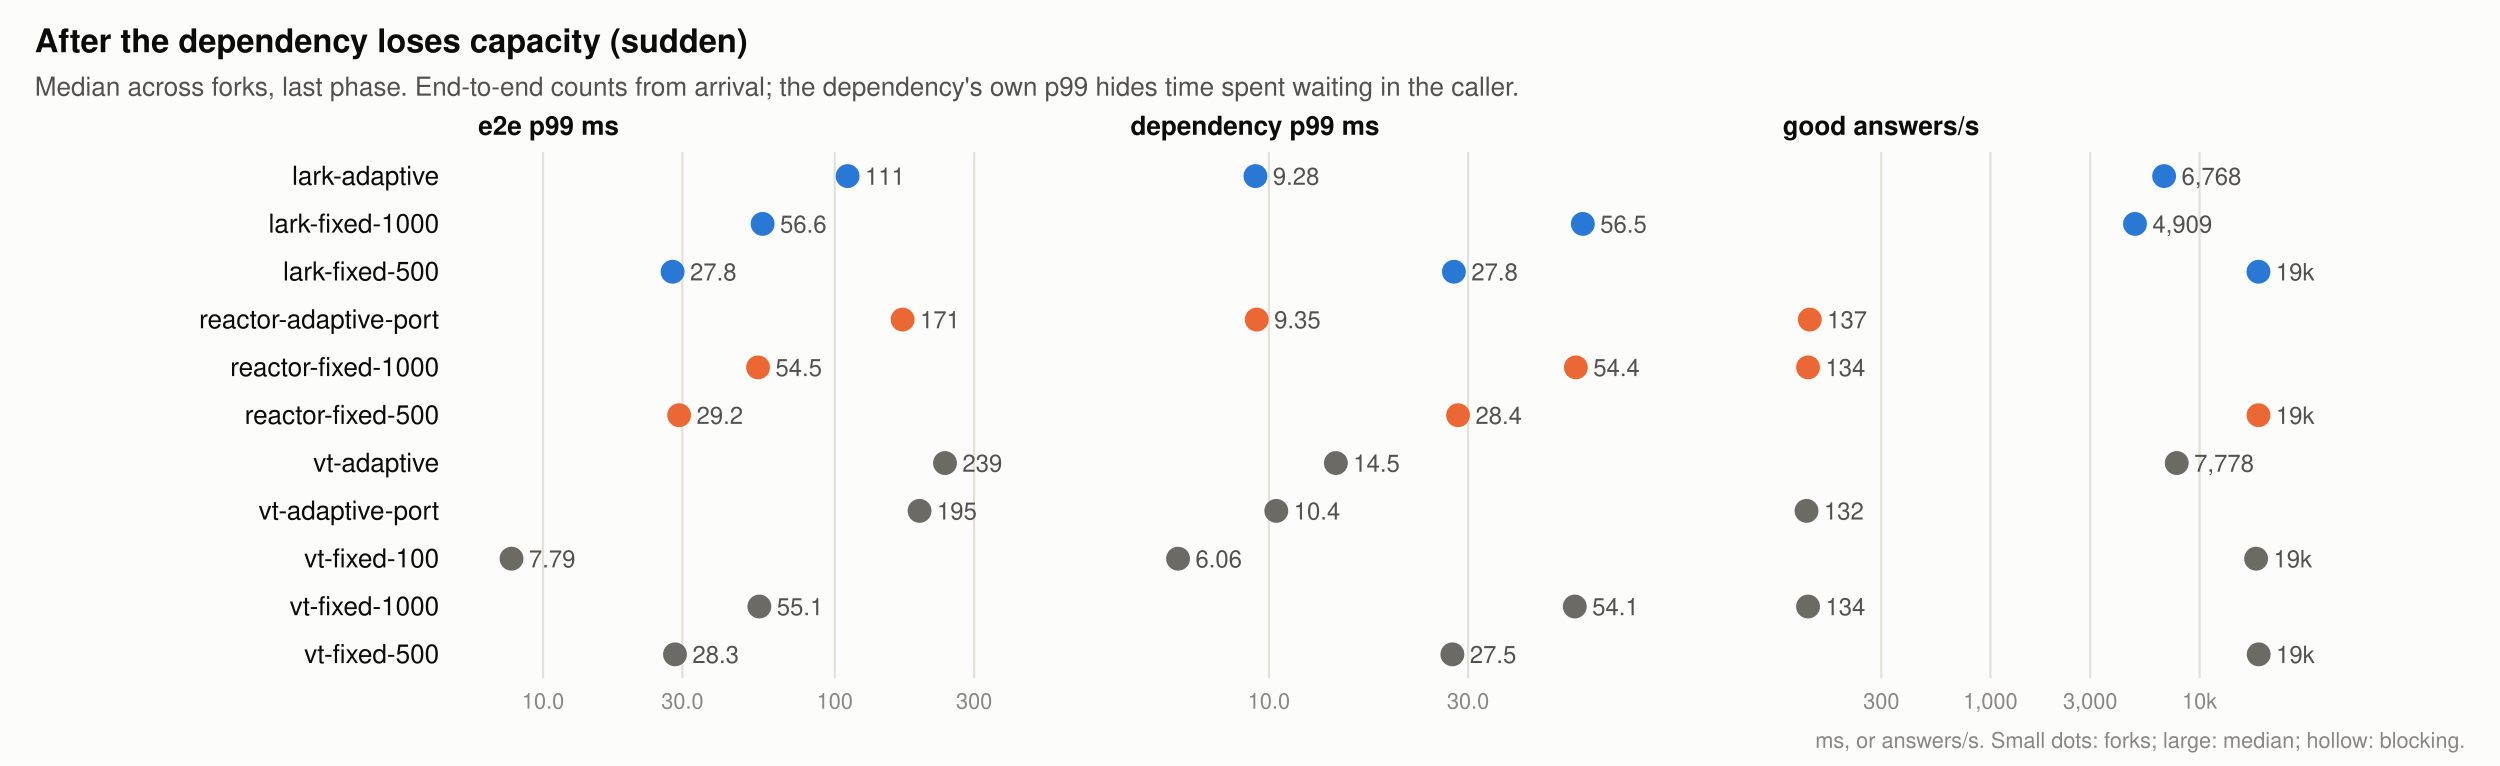
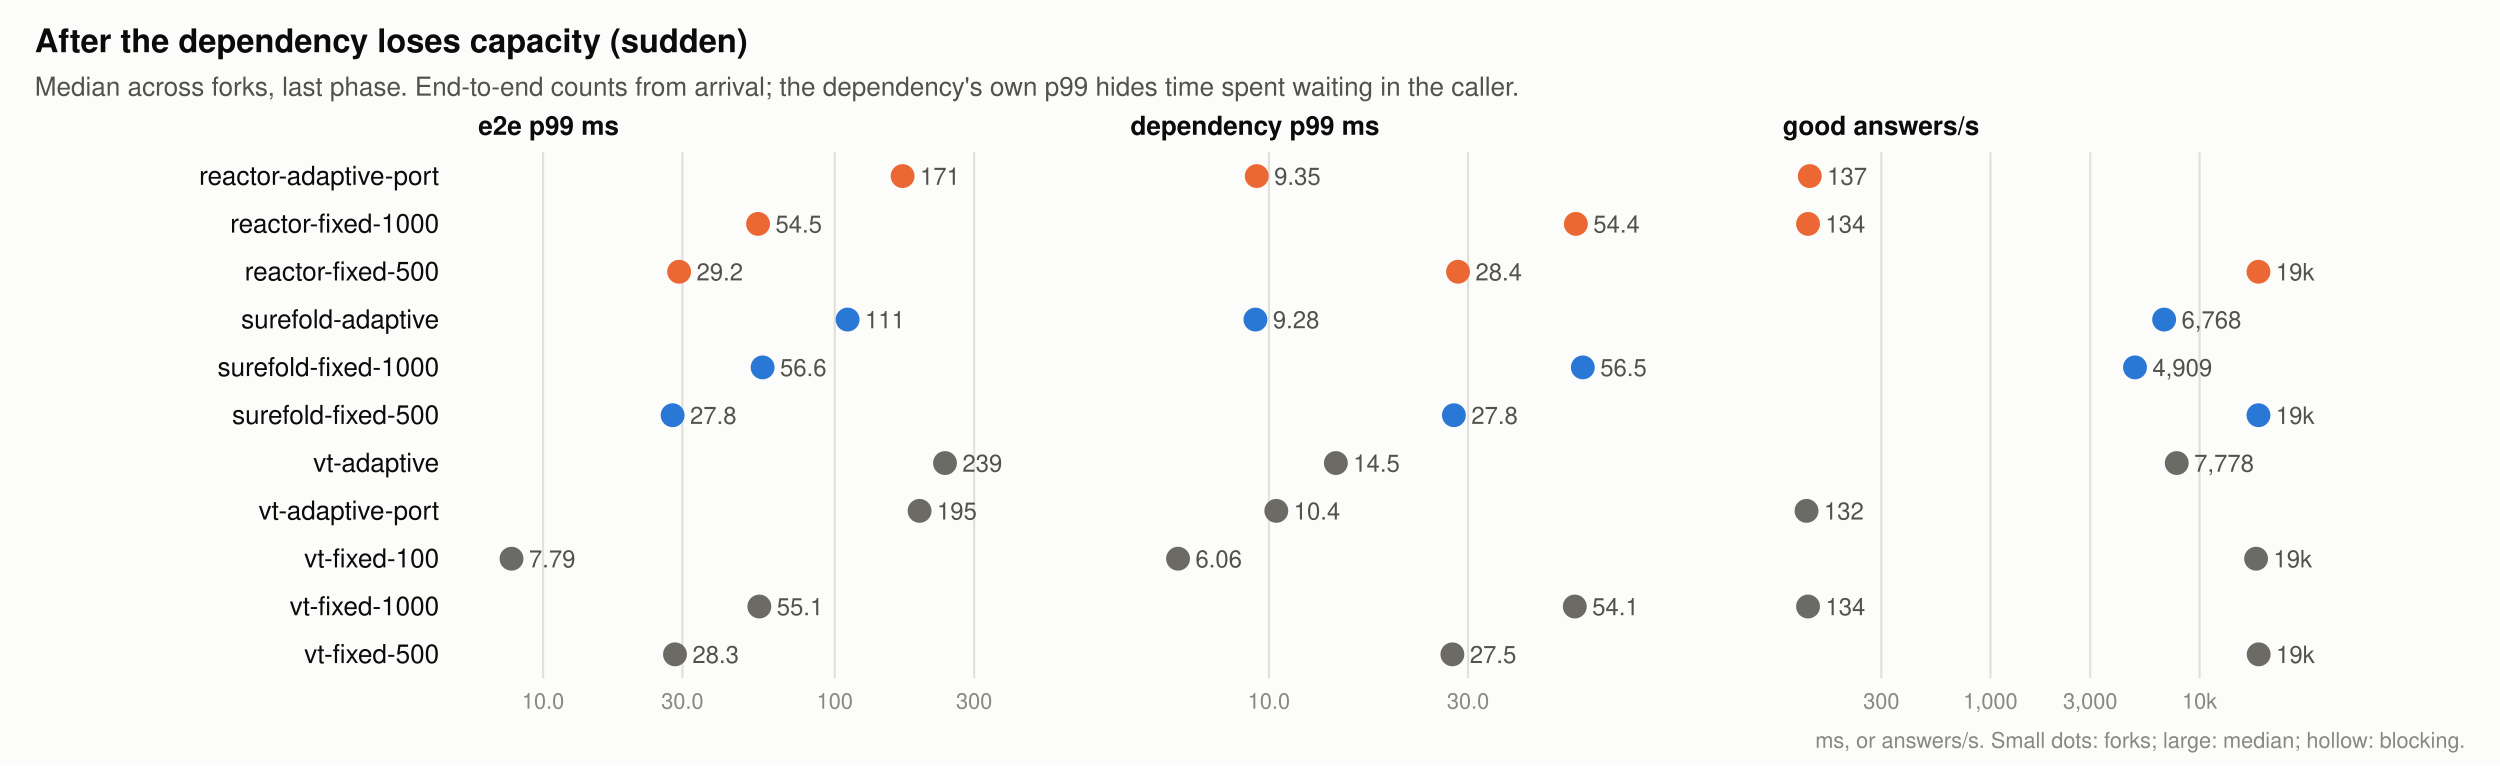
<svg xmlns="http://www.w3.org/2000/svg" viewBox="0 0 1150 352" width="1150" height="352" role="img" aria-label="After the dependency loses capacity (sudden)">
  <style>
text { font-family: -apple-system, BlinkMacSystemFont, "Segoe UI", Helvetica, Arial, sans-serif; }
.bg { fill: #fcfcfb; } .t1 { fill: #0b0b0b; } .t2 { fill: #52514e; } .mu { fill: #898781; }
.grid { stroke: #e1e0d9; stroke-width: 1; }
- .jdk { fill: #6b6a65; stroke: #6b6a65; } .lark { fill: #2a78d6; stroke: #2a78d6; }
+ .jdk { fill: #6b6a65; stroke: #6b6a65; } .surefold { fill: #2a78d6; stroke: #2a78d6; }
.reactor { fill: #eb6834; stroke: #eb6834; } .pekko { fill: #1baf7a; stroke: #1baf7a; }
.hollow { fill: #fcfcfb; stroke-width: 2; }
@media (prefers-color-scheme: dark) {
  .bg { fill: #1a1a19; } .t1 { fill: #f0efec; } .t2 { fill: #c3c2b7; } .grid { stroke: #2c2c2a; }
-   .jdk { fill: #a8a79f; stroke: #a8a79f; } .lark { fill: #3987e5; stroke: #3987e5; }
+   .jdk { fill: #a8a79f; stroke: #a8a79f; } .surefold { fill: #3987e5; stroke: #3987e5; }
  .reactor { fill: #d95926; stroke: #d95926; } .pekko { fill: #199e70; stroke: #199e70; }
  .hollow { fill: #1a1a19; }
}
</style>
  <rect class="bg" width="1150" height="352" />
  <text class="t1" x="16" y="24" font-size="15" font-weight="600">After the dependency loses capacity (sudden)</text>
  <text class="t2" x="16" y="44" font-size="12">Median across forks, last phase. End-to-end counts from arrival; the dependency's own p99 hides time spent waiting in the caller.</text>
  <text class="t1" x="220" y="62" font-size="12" font-weight="600">e2e p99 ms</text>
  <line class="grid" x1="249.8" y1="70" x2="249.8" y2="312" />
  <text class="mu" x="249.8" y="326" font-size="10" text-anchor="middle">10.0</text>
  <line class="grid" x1="313.9" y1="70" x2="313.9" y2="312" />
  <text class="mu" x="313.9" y="326" font-size="10" text-anchor="middle">30.0</text>
  <line class="grid" x1="384.0" y1="70" x2="384.0" y2="312" />
  <text class="mu" x="384.0" y="326" font-size="10" text-anchor="middle">100</text>
  <line class="grid" x1="448.1" y1="70" x2="448.1" y2="312" />
  <text class="mu" x="448.1" y="326" font-size="10" text-anchor="middle">300</text>
-   <text class="t1" x="202" y="85.0" font-size="12" text-anchor="end">lark-adaptive</text>
-   <line class="lark" x1="389.9" y1="81.0" x2="389.9" y2="81.0" stroke-width="2" opacity="0.5" />
-   <circle class="lark" cx="389.9" cy="81.0" r="2" opacity="0.7" />
-   <circle class="lark" cx="389.9" cy="81.0" r="5" />
-   <text class="t2" x="397.9" y="85.0" font-size="11">111</text>
-   <text class="t1" x="202" y="107.0" font-size="12" text-anchor="end">lark-fixed-1000</text>
-   <line class="lark" x1="350.8" y1="103.0" x2="350.8" y2="103.0" stroke-width="2" opacity="0.5" />
-   <circle class="lark" cx="350.8" cy="103.0" r="2" opacity="0.7" />
-   <circle class="lark" cx="350.8" cy="103.0" r="5" />
-   <text class="t2" x="358.8" y="107.0" font-size="11">56.6</text>
-   <text class="t1" x="202" y="129.0" font-size="12" text-anchor="end">lark-fixed-500</text>
-   <line class="lark" x1="309.4" y1="125.0" x2="309.4" y2="125.0" stroke-width="2" opacity="0.5" />
-   <circle class="lark" cx="309.4" cy="125.0" r="2" opacity="0.7" />
-   <circle class="lark" cx="309.4" cy="125.0" r="5" />
-   <text class="t2" x="317.4" y="129.0" font-size="11">27.8</text>
-   <text class="t1" x="202" y="151.0" font-size="12" text-anchor="end">reactor-adaptive-port</text>
-   <line class="reactor" x1="415.2" y1="147.0" x2="415.2" y2="147.0" stroke-width="2" opacity="0.5" />
-   <circle class="reactor" cx="415.2" cy="147.0" r="2" opacity="0.7" />
-   <circle class="reactor" cx="415.2" cy="147.0" r="5" />
-   <text class="t2" x="423.2" y="151.0" font-size="11">171</text>
-   <text class="t1" x="202" y="173.0" font-size="12" text-anchor="end">reactor-fixed-1000</text>
-   <line class="reactor" x1="348.7" y1="169.0" x2="348.7" y2="169.0" stroke-width="2" opacity="0.5" />
-   <circle class="reactor" cx="348.7" cy="169.0" r="2" opacity="0.7" />
-   <circle class="reactor" cx="348.7" cy="169.0" r="5" />
-   <text class="t2" x="356.7" y="173.0" font-size="11">54.5</text>
-   <text class="t1" x="202" y="195.0" font-size="12" text-anchor="end">reactor-fixed-500</text>
-   <line class="reactor" x1="312.4" y1="191.0" x2="312.4" y2="191.0" stroke-width="2" opacity="0.5" />
-   <circle class="reactor" cx="312.4" cy="191.0" r="2" opacity="0.7" />
-   <circle class="reactor" cx="312.4" cy="191.0" r="5" />
-   <text class="t2" x="320.4" y="195.0" font-size="11">29.2</text>
+   <text class="t1" x="202" y="85.0" font-size="12" text-anchor="end">reactor-adaptive-port</text>
+   <line class="reactor" x1="415.2" y1="81.0" x2="415.2" y2="81.0" stroke-width="2" opacity="0.5" />
+   <circle class="reactor" cx="415.2" cy="81.0" r="2" opacity="0.7" />
+   <circle class="reactor" cx="415.2" cy="81.0" r="5" />
+   <text class="t2" x="423.2" y="85.0" font-size="11">171</text>
+   <text class="t1" x="202" y="107.0" font-size="12" text-anchor="end">reactor-fixed-1000</text>
+   <line class="reactor" x1="348.7" y1="103.0" x2="348.7" y2="103.0" stroke-width="2" opacity="0.5" />
+   <circle class="reactor" cx="348.7" cy="103.0" r="2" opacity="0.7" />
+   <circle class="reactor" cx="348.7" cy="103.0" r="5" />
+   <text class="t2" x="356.7" y="107.0" font-size="11">54.5</text>
+   <text class="t1" x="202" y="129.0" font-size="12" text-anchor="end">reactor-fixed-500</text>
+   <line class="reactor" x1="312.4" y1="125.0" x2="312.4" y2="125.0" stroke-width="2" opacity="0.5" />
+   <circle class="reactor" cx="312.4" cy="125.0" r="2" opacity="0.7" />
+   <circle class="reactor" cx="312.4" cy="125.0" r="5" />
+   <text class="t2" x="320.4" y="129.0" font-size="11">29.2</text>
+   <text class="t1" x="202" y="151.0" font-size="12" text-anchor="end">surefold-adaptive</text>
+   <line class="surefold" x1="389.9" y1="147.0" x2="389.9" y2="147.0" stroke-width="2" opacity="0.5" />
+   <circle class="surefold" cx="389.9" cy="147.0" r="2" opacity="0.7" />
+   <circle class="surefold" cx="389.9" cy="147.0" r="5" />
+   <text class="t2" x="397.9" y="151.0" font-size="11">111</text>
+   <text class="t1" x="202" y="173.0" font-size="12" text-anchor="end">surefold-fixed-1000</text>
+   <line class="surefold" x1="350.8" y1="169.0" x2="350.8" y2="169.0" stroke-width="2" opacity="0.5" />
+   <circle class="surefold" cx="350.8" cy="169.0" r="2" opacity="0.7" />
+   <circle class="surefold" cx="350.8" cy="169.0" r="5" />
+   <text class="t2" x="358.8" y="173.0" font-size="11">56.6</text>
+   <text class="t1" x="202" y="195.0" font-size="12" text-anchor="end">surefold-fixed-500</text>
+   <line class="surefold" x1="309.4" y1="191.0" x2="309.4" y2="191.0" stroke-width="2" opacity="0.5" />
+   <circle class="surefold" cx="309.4" cy="191.0" r="2" opacity="0.7" />
+   <circle class="surefold" cx="309.4" cy="191.0" r="5" />
+   <text class="t2" x="317.4" y="195.0" font-size="11">27.8</text>
  <text class="t1" x="202" y="217.0" font-size="12" text-anchor="end">vt-adaptive</text>
  <line class="jdk" x1="434.7" y1="213.0" x2="434.7" y2="213.0" stroke-width="2" opacity="0.5" />
  <circle class="jdk" cx="434.7" cy="213.0" r="2" opacity="0.7" />
  <circle class="jdk" cx="434.7" cy="213.0" r="5" />
  <text class="t2" x="442.7" y="217.0" font-size="11">239</text>
  <text class="t1" x="202" y="239.0" font-size="12" text-anchor="end">vt-adaptive-port</text>
  <line class="jdk" x1="423.0" y1="235.0" x2="423.0" y2="235.0" stroke-width="2" opacity="0.5" />
  <circle class="jdk" cx="423.0" cy="235.0" r="2" opacity="0.7" />
  <circle class="jdk" cx="423.0" cy="235.0" r="5" />
  <text class="t2" x="431.0" y="239.0" font-size="11">195</text>
  <text class="t1" x="202" y="261.0" font-size="12" text-anchor="end">vt-fixed-100</text>
  <line class="jdk" x1="235.3" y1="257.0" x2="235.3" y2="257.0" stroke-width="2" opacity="0.5" />
  <circle class="jdk" cx="235.3" cy="257.0" r="2" opacity="0.7" />
  <circle class="jdk" cx="235.3" cy="257.0" r="5" />
  <text class="t2" x="243.3" y="261.0" font-size="11">7.79</text>
  <text class="t1" x="202" y="283.0" font-size="12" text-anchor="end">vt-fixed-1000</text>
  <line class="jdk" x1="349.3" y1="279.0" x2="349.3" y2="279.0" stroke-width="2" opacity="0.5" />
  <circle class="jdk" cx="349.3" cy="279.0" r="2" opacity="0.7" />
  <circle class="jdk" cx="349.3" cy="279.0" r="5" />
  <text class="t2" x="357.3" y="283.0" font-size="11">55.1</text>
  <text class="t1" x="202" y="305.0" font-size="12" text-anchor="end">vt-fixed-500</text>
  <line class="jdk" x1="310.5" y1="301.0" x2="310.5" y2="301.0" stroke-width="2" opacity="0.5" />
  <circle class="jdk" cx="310.5" cy="301.0" r="2" opacity="0.7" />
  <circle class="jdk" cx="310.5" cy="301.0" r="5" />
  <text class="t2" x="318.5" y="305.0" font-size="11">28.3</text>
  <text class="t1" x="520" y="62" font-size="12" font-weight="600">dependency p99 ms</text>
  <line class="grid" x1="583.7" y1="70" x2="583.7" y2="312" />
  <text class="mu" x="583.7" y="326" font-size="10" text-anchor="middle">10.0</text>
  <line class="grid" x1="675.3" y1="70" x2="675.3" y2="312" />
  <text class="mu" x="675.3" y="326" font-size="10" text-anchor="middle">30.0</text>
-   <line class="lark" x1="577.5" y1="81.0" x2="577.5" y2="81.0" stroke-width="2" opacity="0.5" />
-   <circle class="lark" cx="577.5" cy="81.0" r="2" opacity="0.7" />
-   <circle class="lark" cx="577.5" cy="81.0" r="5" />
-   <text class="t2" x="585.5" y="85.0" font-size="11">9.28</text>
-   <line class="lark" x1="728.1" y1="103.0" x2="728.1" y2="103.0" stroke-width="2" opacity="0.5" />
-   <circle class="lark" cx="728.1" cy="103.0" r="2" opacity="0.7" />
-   <circle class="lark" cx="728.1" cy="103.0" r="5" />
-   <text class="t2" x="736.1" y="107.0" font-size="11">56.5</text>
-   <line class="lark" x1="668.8" y1="125.0" x2="668.8" y2="125.0" stroke-width="2" opacity="0.5" />
-   <circle class="lark" cx="668.8" cy="125.0" r="2" opacity="0.7" />
-   <circle class="lark" cx="668.8" cy="125.0" r="5" />
-   <text class="t2" x="676.8" y="129.0" font-size="11">27.8</text>
-   <line class="reactor" x1="578.1" y1="147.0" x2="578.1" y2="147.0" stroke-width="2" opacity="0.5" />
-   <circle class="reactor" cx="578.1" cy="147.0" r="2" opacity="0.7" />
-   <circle class="reactor" cx="578.1" cy="147.0" r="5" />
-   <text class="t2" x="586.1" y="151.0" font-size="11">9.35</text>
-   <line class="reactor" x1="724.9" y1="169.0" x2="724.9" y2="169.0" stroke-width="2" opacity="0.5" />
-   <circle class="reactor" cx="724.9" cy="169.0" r="2" opacity="0.7" />
-   <circle class="reactor" cx="724.9" cy="169.0" r="5" />
-   <text class="t2" x="732.9" y="173.0" font-size="11">54.4</text>
-   <line class="reactor" x1="670.7" y1="191.0" x2="670.7" y2="191.0" stroke-width="2" opacity="0.5" />
-   <circle class="reactor" cx="670.7" cy="191.0" r="2" opacity="0.7" />
-   <circle class="reactor" cx="670.7" cy="191.0" r="5" />
-   <text class="t2" x="678.7" y="195.0" font-size="11">28.4</text>
+   <line class="reactor" x1="578.1" y1="81.0" x2="578.1" y2="81.0" stroke-width="2" opacity="0.5" />
+   <circle class="reactor" cx="578.1" cy="81.0" r="2" opacity="0.7" />
+   <circle class="reactor" cx="578.1" cy="81.0" r="5" />
+   <text class="t2" x="586.1" y="85.0" font-size="11">9.35</text>
+   <line class="reactor" x1="724.9" y1="103.0" x2="724.9" y2="103.0" stroke-width="2" opacity="0.5" />
+   <circle class="reactor" cx="724.9" cy="103.0" r="2" opacity="0.7" />
+   <circle class="reactor" cx="724.9" cy="103.0" r="5" />
+   <text class="t2" x="732.9" y="107.0" font-size="11">54.4</text>
+   <line class="reactor" x1="670.7" y1="125.0" x2="670.7" y2="125.0" stroke-width="2" opacity="0.5" />
+   <circle class="reactor" cx="670.7" cy="125.0" r="2" opacity="0.7" />
+   <circle class="reactor" cx="670.7" cy="125.0" r="5" />
+   <text class="t2" x="678.7" y="129.0" font-size="11">28.4</text>
+   <line class="surefold" x1="577.5" y1="147.0" x2="577.5" y2="147.0" stroke-width="2" opacity="0.5" />
+   <circle class="surefold" cx="577.5" cy="147.0" r="2" opacity="0.7" />
+   <circle class="surefold" cx="577.5" cy="147.0" r="5" />
+   <text class="t2" x="585.5" y="151.0" font-size="11">9.28</text>
+   <line class="surefold" x1="728.1" y1="169.0" x2="728.1" y2="169.0" stroke-width="2" opacity="0.5" />
+   <circle class="surefold" cx="728.1" cy="169.0" r="2" opacity="0.7" />
+   <circle class="surefold" cx="728.1" cy="169.0" r="5" />
+   <text class="t2" x="736.1" y="173.0" font-size="11">56.5</text>
+   <line class="surefold" x1="668.8" y1="191.0" x2="668.8" y2="191.0" stroke-width="2" opacity="0.5" />
+   <circle class="surefold" cx="668.8" cy="191.0" r="2" opacity="0.7" />
+   <circle class="surefold" cx="668.8" cy="191.0" r="5" />
+   <text class="t2" x="676.8" y="195.0" font-size="11">27.8</text>
  <line class="jdk" x1="614.5" y1="213.0" x2="614.5" y2="213.0" stroke-width="2" opacity="0.5" />
  <circle class="jdk" cx="614.5" cy="213.0" r="2" opacity="0.7" />
  <circle class="jdk" cx="614.5" cy="213.0" r="5" />
  <text class="t2" x="622.5" y="217.0" font-size="11">14.5</text>
  <line class="jdk" x1="587.1" y1="235.0" x2="587.1" y2="235.0" stroke-width="2" opacity="0.5" />
  <circle class="jdk" cx="587.1" cy="235.0" r="2" opacity="0.7" />
  <circle class="jdk" cx="587.1" cy="235.0" r="5" />
  <text class="t2" x="595.1" y="239.0" font-size="11">10.4</text>
  <line class="jdk" x1="541.9" y1="257.0" x2="541.9" y2="257.0" stroke-width="2" opacity="0.5" />
  <circle class="jdk" cx="541.9" cy="257.0" r="2" opacity="0.7" />
  <circle class="jdk" cx="541.9" cy="257.0" r="5" />
  <text class="t2" x="549.9" y="261.0" font-size="11">6.06</text>
  <line class="jdk" x1="724.4" y1="279.0" x2="724.4" y2="279.0" stroke-width="2" opacity="0.5" />
  <circle class="jdk" cx="724.4" cy="279.0" r="2" opacity="0.7" />
  <circle class="jdk" cx="724.4" cy="279.0" r="5" />
  <text class="t2" x="732.4" y="283.0" font-size="11">54.1</text>
  <line class="jdk" x1="668.1" y1="301.0" x2="668.1" y2="301.0" stroke-width="2" opacity="0.5" />
  <circle class="jdk" cx="668.1" cy="301.0" r="2" opacity="0.7" />
  <circle class="jdk" cx="668.1" cy="301.0" r="5" />
  <text class="t2" x="676.1" y="305.0" font-size="11">27.5</text>
  <text class="t1" x="820" y="62" font-size="12" font-weight="600">good answers/s</text>
  <line class="grid" x1="865.4" y1="70" x2="865.4" y2="312" />
  <text class="mu" x="865.4" y="326" font-size="10" text-anchor="middle">300</text>
  <line class="grid" x1="915.6" y1="70" x2="915.6" y2="312" />
  <text class="mu" x="915.6" y="326" font-size="10" text-anchor="middle">1,000</text>
  <line class="grid" x1="961.5" y1="70" x2="961.5" y2="312" />
  <text class="mu" x="961.5" y="326" font-size="10" text-anchor="middle">3,000</text>
  <line class="grid" x1="1011.8" y1="70" x2="1011.8" y2="312" />
  <text class="mu" x="1011.8" y="326" font-size="10" text-anchor="middle">10k</text>
-   <line class="lark" x1="995.5" y1="81.0" x2="995.5" y2="81.0" stroke-width="2" opacity="0.5" />
-   <circle class="lark" cx="995.5" cy="81.0" r="2" opacity="0.7" />
-   <circle class="lark" cx="995.5" cy="81.0" r="5" />
-   <text class="t2" x="1003.5" y="85.0" font-size="11">6,768</text>
-   <line class="lark" x1="982.1" y1="103.0" x2="982.1" y2="103.0" stroke-width="2" opacity="0.5" />
-   <circle class="lark" cx="982.1" cy="103.0" r="2" opacity="0.7" />
-   <circle class="lark" cx="982.1" cy="103.0" r="5" />
-   <text class="t2" x="990.1" y="107.0" font-size="11">4,909</text>
-   <line class="lark" x1="1038.9" y1="125.0" x2="1038.9" y2="125.0" stroke-width="2" opacity="0.5" />
-   <circle class="lark" cx="1038.9" cy="125.0" r="2" opacity="0.7" />
-   <circle class="lark" cx="1038.9" cy="125.0" r="5" />
+   <line class="reactor" x1="832.5" y1="81.0" x2="832.5" y2="81.0" stroke-width="2" opacity="0.5" />
+   <circle class="reactor" cx="832.5" cy="81.0" r="2" opacity="0.7" />
+   <circle class="reactor" cx="832.5" cy="81.0" r="5" />
+   <text class="t2" x="840.5" y="85.0" font-size="11">137</text>
+   <line class="reactor" x1="831.7" y1="103.0" x2="831.7" y2="103.0" stroke-width="2" opacity="0.5" />
+   <circle class="reactor" cx="831.7" cy="103.0" r="2" opacity="0.7" />
+   <circle class="reactor" cx="831.7" cy="103.0" r="5" />
+   <text class="t2" x="839.7" y="107.0" font-size="11">134</text>
+   <line class="reactor" x1="1038.9" y1="125.0" x2="1038.9" y2="125.0" stroke-width="2" opacity="0.5" />
+   <circle class="reactor" cx="1038.9" cy="125.0" r="2" opacity="0.7" />
+   <circle class="reactor" cx="1038.9" cy="125.0" r="5" />
  <text class="t2" x="1046.9" y="129.0" font-size="11">19k</text>
-   <line class="reactor" x1="832.5" y1="147.0" x2="832.5" y2="147.0" stroke-width="2" opacity="0.5" />
-   <circle class="reactor" cx="832.5" cy="147.0" r="2" opacity="0.7" />
-   <circle class="reactor" cx="832.5" cy="147.0" r="5" />
-   <text class="t2" x="840.5" y="151.0" font-size="11">137</text>
-   <line class="reactor" x1="831.7" y1="169.0" x2="831.7" y2="169.0" stroke-width="2" opacity="0.5" />
-   <circle class="reactor" cx="831.7" cy="169.0" r="2" opacity="0.7" />
-   <circle class="reactor" cx="831.7" cy="169.0" r="5" />
-   <text class="t2" x="839.7" y="173.0" font-size="11">134</text>
-   <line class="reactor" x1="1038.9" y1="191.0" x2="1038.9" y2="191.0" stroke-width="2" opacity="0.5" />
-   <circle class="reactor" cx="1038.9" cy="191.0" r="2" opacity="0.7" />
-   <circle class="reactor" cx="1038.9" cy="191.0" r="5" />
+   <line class="surefold" x1="995.5" y1="147.0" x2="995.5" y2="147.0" stroke-width="2" opacity="0.5" />
+   <circle class="surefold" cx="995.5" cy="147.0" r="2" opacity="0.7" />
+   <circle class="surefold" cx="995.5" cy="147.0" r="5" />
+   <text class="t2" x="1003.5" y="151.0" font-size="11">6,768</text>
+   <line class="surefold" x1="982.1" y1="169.0" x2="982.1" y2="169.0" stroke-width="2" opacity="0.5" />
+   <circle class="surefold" cx="982.1" cy="169.0" r="2" opacity="0.7" />
+   <circle class="surefold" cx="982.1" cy="169.0" r="5" />
+   <text class="t2" x="990.1" y="173.0" font-size="11">4,909</text>
+   <line class="surefold" x1="1038.9" y1="191.0" x2="1038.9" y2="191.0" stroke-width="2" opacity="0.5" />
+   <circle class="surefold" cx="1038.9" cy="191.0" r="2" opacity="0.7" />
+   <circle class="surefold" cx="1038.9" cy="191.0" r="5" />
  <text class="t2" x="1046.9" y="195.0" font-size="11">19k</text>
  <line class="jdk" x1="1001.3" y1="213.0" x2="1001.3" y2="213.0" stroke-width="2" opacity="0.5" />
  <circle class="jdk" cx="1001.3" cy="213.0" r="2" opacity="0.7" />
  <circle class="jdk" cx="1001.3" cy="213.0" r="5" />
  <text class="t2" x="1009.3" y="217.0" font-size="11">7,778</text>
  <line class="jdk" x1="831.0" y1="235.0" x2="831.0" y2="235.0" stroke-width="2" opacity="0.5" />
  <circle class="jdk" cx="831.0" cy="235.0" r="2" opacity="0.7" />
  <circle class="jdk" cx="831.0" cy="235.0" r="5" />
  <text class="t2" x="839.0" y="239.0" font-size="11">132</text>
  <line class="jdk" x1="1037.8" y1="257.0" x2="1037.8" y2="257.0" stroke-width="2" opacity="0.5" />
  <circle class="jdk" cx="1037.8" cy="257.0" r="2" opacity="0.7" />
  <circle class="jdk" cx="1037.8" cy="257.0" r="5" />
  <text class="t2" x="1045.8" y="261.0" font-size="11">19k</text>
  <line class="jdk" x1="831.7" y1="279.0" x2="831.7" y2="279.0" stroke-width="2" opacity="0.5" />
  <circle class="jdk" cx="831.7" cy="279.0" r="2" opacity="0.7" />
  <circle class="jdk" cx="831.7" cy="279.0" r="5" />
  <text class="t2" x="839.7" y="283.0" font-size="11">134</text>
  <line class="jdk" x1="1039.0" y1="301.0" x2="1039.0" y2="301.0" stroke-width="2" opacity="0.5" />
  <circle class="jdk" cx="1039.0" cy="301.0" r="2" opacity="0.7" />
  <circle class="jdk" cx="1039.0" cy="301.0" r="5" />
  <text class="t2" x="1047.0" y="305.0" font-size="11">19k</text>
  <text class="mu" x="1134" y="344" font-size="10" text-anchor="end">ms, or answers/s. Small dots: forks; large: median; hollow: blocking.</text>
</svg>
